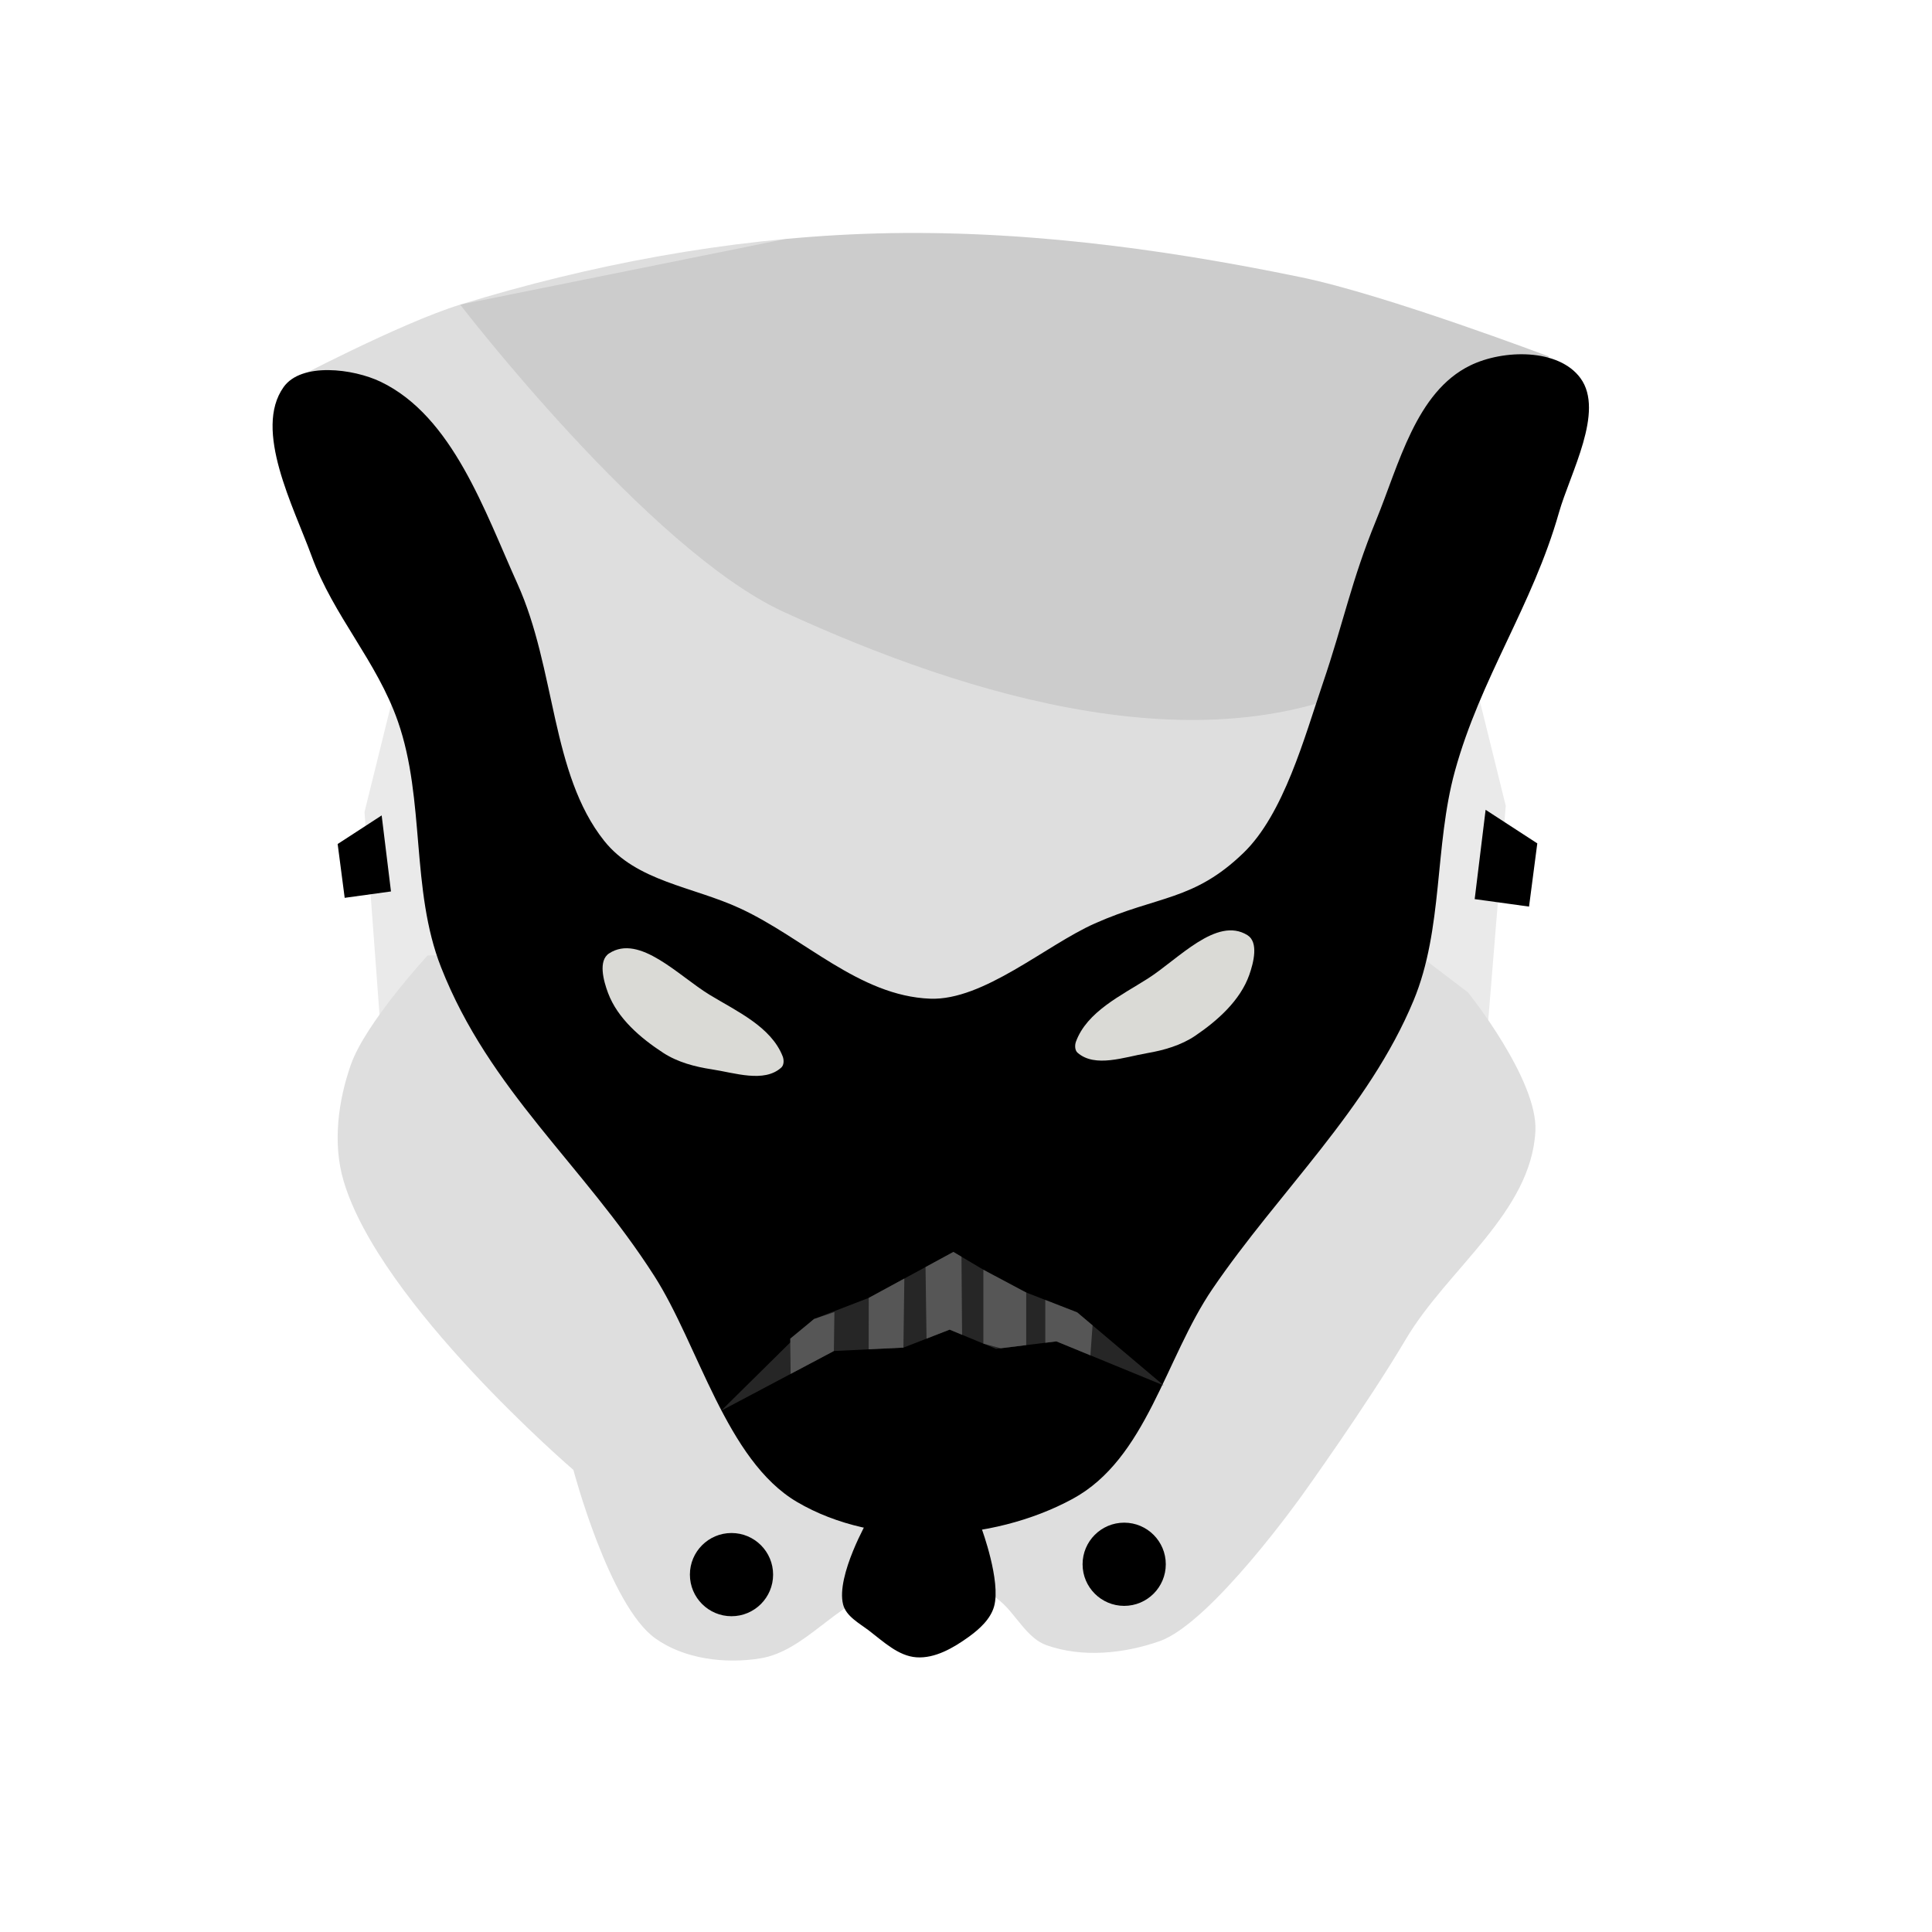
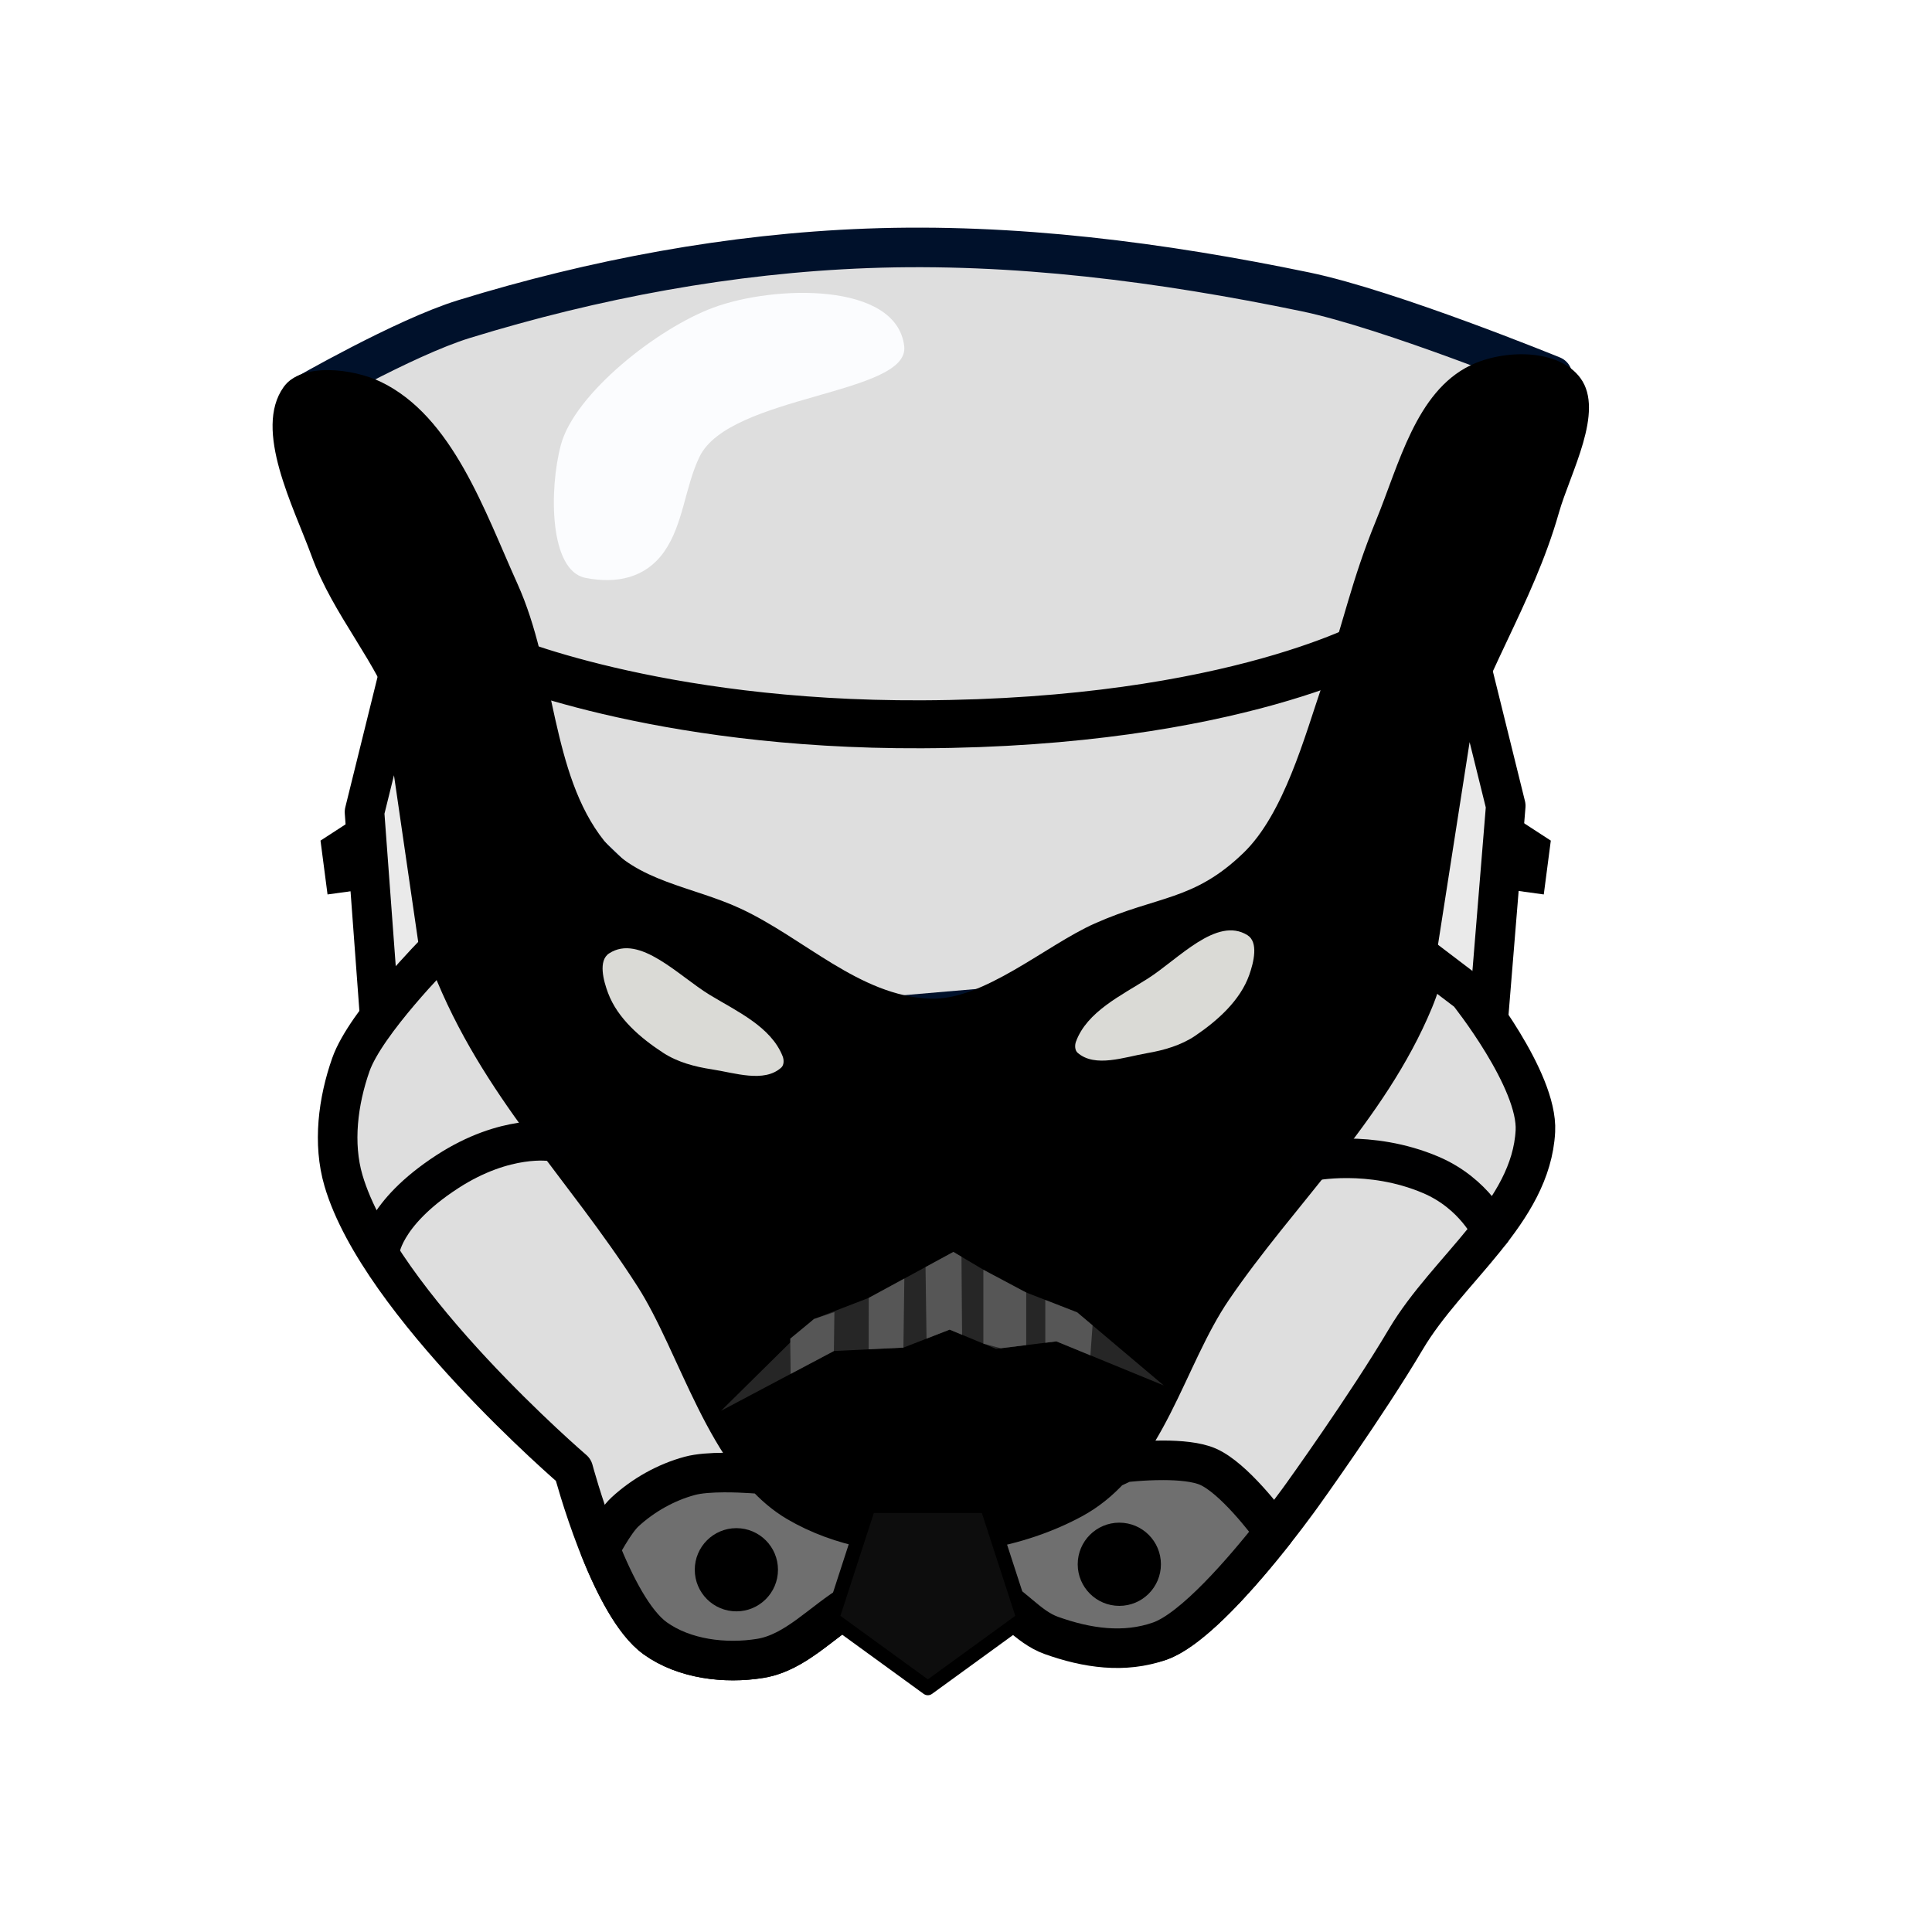
<svg xmlns="http://www.w3.org/2000/svg" width="210mm" height="210mm" viewBox="0 0 210 210" version="1.1" id="svg5" xml:space="preserve">
  <defs id="defs2" />
  <g id="layer1">
-     <path style="fill:#eaeaea;fill-opacity:1;stroke:none;stroke-width:3.072;stroke-linecap:round;stroke-linejoin:round;stroke-dasharray:12.287, 12.287" d="m 159.264,69.779 4.405,17.81 -1.96,23.995 -7.728,-7.959 z" id="path7297" />
-     <path style="fill:#000000;fill-opacity:1;stroke:none;stroke-width:3.072;stroke-linecap:round;stroke-linejoin:round;stroke-dasharray:12.287, 12.287" d="m 161.48,88.022 5.617,3.65 -0.897,6.871 -5.908,-0.813 z" id="path7299" />
-     <path style="fill:#dedede;fill-opacity:1;stroke:none;stroke-width:1.777;stroke-linecap:round;stroke-linejoin:round;stroke-dasharray:7.107, 7.107" d="m 31.331,41.542 c 0,0 12.159,-6.418 18.691,-8.429 14.171,-4.363 28.996,-7.135 43.813,-7.69 15.948,-0.597 32.015,1.489 47.642,4.726 9.207,1.907 26.866,8.596 26.866,8.596 L 147.425,93.996 109.209,109.371 83.187,111.6 45.933,75.909 Z" id="path6879" />
-     <path style="fill:#eaeaea;fill-opacity:1;stroke:none;stroke-width:2.616;stroke-linecap:round;stroke-linejoin:round;stroke-dasharray:10.465, 10.465" d="m 43.372,73.095 -3.752,15.168 1.669,22.552 6.582,-6.778 z" id="path6119" />
-     <path style="fill:#dedede;fill-opacity:1;stroke:none;stroke-width:1.777;stroke-linecap:round;stroke-linejoin:round;stroke-dasharray:7.107, 7.107" d="m 46.478,103.855 c 0,0 -6.736,7.306 -8.339,11.867 -1.396,3.971 -1.987,8.562 -0.803,12.601 3.924,13.384 24.989,31.45 24.989,31.45 0,0 3.898,14.723 8.895,18.305 3.148,2.257 7.59,2.799 11.414,2.181 4.896,-0.791 8.181,-6.041 12.99,-7.253 3.787,-0.955 8.071,-1.227 11.714,0.178 2.66,1.026 3.739,4.688 6.425,5.645 3.863,1.377 8.428,0.918 12.296,-0.447 5.614,-1.981 15.462,-15.843 15.462,-15.843 0,0 6.984,-9.703 11.298,-16.987 4.524,-7.638 13.609,-13.745 14.073,-22.61 0.291,-5.575 -7.319,-15.064 -7.319,-15.064 l -7.612,-5.789 z" id="path3741" />
-     <path id="path8695" style="fill:#000000;fill-opacity:1;stroke:none;stroke-width:0.64;stroke-linecap:round;stroke-linejoin:round;stroke-dasharray:2.56, 2.56;opacity:0.083" d="M 99.82 25.322 C 97.824 25.316 95.829 25.349 93.835 25.423 C 91.024 25.529 88.212 25.715 85.405 25.975 L 50.022 33.113 C 50.022 33.113 70.488 59.755 85.172 66.505 C 105.215 75.718 131.663 83.849 151.005 73.244 C 153.654 71.791 156.01 69.113 158.071 65.876 L 168.343 38.746 C 168.343 38.746 150.684 32.057 141.477 30.15 C 127.804 27.317 113.792 25.366 99.82 25.322 z " />
+     <path style="fill:#eaeaea;fill-opacity:1;stroke:#000000;stroke-width:4.3;stroke-linecap:round;stroke-linejoin:round;stroke-dasharray:none;stroke-opacity:1" d="m 43.372,73.095 -3.752,15.168 1.669,22.552 6.582,-6.778 z" id="path6119" />
+     <path style="fill:#eaeaea;fill-opacity:1;stroke:#000000;stroke-width:4.3;stroke-linecap:round;stroke-linejoin:round;stroke-dasharray:none;stroke-opacity:1" d="m 159.264,69.779 4.405,17.81 -1.96,23.995 -7.728,-7.959 z" id="path7297" />
+     <path id="path923" style="fill:#dedede;fill-opacity:1;stroke:#000000;stroke-width:4.3;stroke-linecap:round;stroke-linejoin:round;stroke-dasharray:none;stroke-dashoffset:0;stroke-opacity:1" d="m 48.532,103.309 -0.996,0.017 c 0,0 -7.794,7.835 -9.398,12.396 -1.396,3.971 -1.987,8.562 -0.803,12.601 3.924,13.384 24.989,31.45 24.989,31.45 0,0 3.899,14.723 8.895,18.305 3.148,2.257 7.59,2.799 11.414,2.181 4.896,-0.791 8.182,-6.04 12.99,-7.253 3.787,-0.955 8.071,-1.227 11.715,0.178 2.66,1.026 3.739,1.514 6.424,2.471 3.863,1.377 8.428,4.093 12.296,2.728 5.614,-1.981 15.462,-15.843 15.462,-15.843 0,0 6.984,-9.703 11.298,-16.988 4.524,-7.638 13.609,-13.745 14.073,-22.61 0.291,-5.575 -7.319,-15.065 -7.319,-15.065 l -4.542,-3.454 c -0.353,1.473 -0.796,2.92 -1.381,4.328 -4.883,11.761 -14.679,20.814 -21.851,31.337 -5.149,7.556 -7.169,18.469 -15.205,22.831 -8.779,4.764 -21.356,5.403 -29.964,0.335 -7.692,-4.529 -10.702,-17.06 -15.517,-24.576 -7.772,-12.13 -16.84,-20.66 -22.112,-34.067 -0.169,-0.431 -0.323,-0.865 -0.468,-1.302 z" />
+     <path style="fill:#dedede;fill-opacity:1;stroke:#00112b;stroke-width:4.3;stroke-linecap:round;stroke-linejoin:round;stroke-dasharray:none;stroke-dashoffset:0;stroke-opacity:1" d="m 32.798,43.114 c 0,0 11.101,-6.418 17.633,-8.429 14.171,-4.363 28.996,-7.135 43.813,-7.69 15.948,-0.597 32.015,1.489 47.642,4.726 9.207,1.907 26.866,9.125 26.866,9.125 L 147.834,93.981 109.618,109.356 83.596,111.584 46.342,75.894 Z" id="path6879" />
+     <path style="fill:none;fill-opacity:1;stroke:#000000;stroke-width:5.212;stroke-linecap:round;stroke-linejoin:round;stroke-dasharray:none;stroke-dashoffset:0;stroke-opacity:1" d="m 53.831,71.318 c 0,0 17.225,7.533 46.373,7.41 34.109,-0.143 49.672,-9.185 49.672,-9.185 v 0" id="path2327" />
    <path style="fill:#000000;fill-opacity:1;stroke:none;stroke-width:1.777;stroke-linecap:round;stroke-linejoin:round;stroke-dasharray:7.107, 7.107" d="m 30.828,42.072 c -3.318,4.646 1.084,12.999 3.041,18.362 2.39,6.548 7.087,11.408 9.383,17.99 2.987,8.563 1.371,18.277 4.69,26.717 5.272,13.407 15.399,21.408 23.17,33.538 4.816,7.516 7.825,20.048 15.517,24.576 8.608,5.068 21.185,4.429 29.964,-0.336 8.036,-4.361 10.056,-15.275 15.205,-22.831 7.172,-10.523 16.968,-19.576 21.851,-31.337 3.237,-7.795 2.254,-16.781 4.489,-24.92 2.783,-10.133 8.438,-17.992 11.309,-28.101 1.225,-4.312 4.989,-10.999 2.347,-14.62 -2.372,-3.252 -8.381,-3.15 -11.996,-1.381 -5.889,2.881 -7.73,10.741 -10.215,16.808 -2.727,6.657 -3.496,10.986 -5.816,17.795 -1.97,5.782 -4.218,14.143 -8.615,18.383 -5.43,5.236 -9.263,4.599 -16.156,7.664 -5.305,2.359 -12.101,8.402 -17.902,8.174 -7.706,-0.304 -13.665,-6.585 -20.664,-9.822 C 75.288,96.353 69.189,95.821 65.665,91.386 59.859,84.079 60.434,72.73 56.242,63.448 52.677,55.551 49.199,45.258 41.39,41.503 38.387,40.059 32.764,39.36 30.828,42.072 Z" id="path368" />
    <path style="fill:#dadad6;fill-opacity:1;stroke:none;stroke-width:1.777;stroke-linecap:round;stroke-linejoin:round;stroke-dasharray:7.107, 7.107" d="m 66.21,103.628 c 3.304,-2.15 7.563,2.463 10.932,4.509 2.955,1.794 6.669,3.465 7.931,6.683 0.15,0.381 0.153,0.944 -0.151,1.219 -1.867,1.693 -5.067,0.57 -7.558,0.192 -1.832,-0.278 -3.71,-0.776 -5.263,-1.785 -2.473,-1.606 -4.964,-3.738 -6.003,-6.498 -0.508,-1.348 -1.096,-3.535 0.112,-4.321 z" id="path1074" />
    <path style="fill:#dadad6;fill-opacity:1;stroke:none;stroke-width:1.777;stroke-linecap:round;stroke-linejoin:round;stroke-dasharray:7.107, 7.107" d="m 135.591,101.648 c -3.346,-2.083 -7.512,2.614 -10.84,4.727 -2.919,1.853 -6.598,3.597 -7.796,6.84 -0.142,0.384 -0.135,0.947 0.175,1.216 1.9,1.655 5.077,0.469 7.561,0.041 1.826,-0.315 3.693,-0.85 5.227,-1.89 2.44,-1.655 4.888,-3.836 5.872,-6.616 0.48,-1.358 1.025,-3.556 -0.198,-4.318 z" id="path2249" />
-     <circle style="fill:#000000;fill-opacity:1;stroke:none;stroke-width:1.777;stroke-linecap:round;stroke-linejoin:round;stroke-dasharray:7.107, 7.107" id="path6113" cx="79.511" cy="171.154" r="4.522" />
-     <circle style="fill:#000000;fill-opacity:1;stroke:none;stroke-width:1.777;stroke-linecap:round;stroke-linejoin:round;stroke-dasharray:7.107, 7.107" id="circle6115" cx="122.194" cy="170.029" r="4.522" />
-     <path style="fill:#000000;fill-opacity:1;stroke:none;stroke-width:1.777;stroke-linecap:round;stroke-linejoin:round;stroke-dasharray:7.107, 7.107" d="m 94.381,165.141 c 0,0 -3.525,6.131 -2.742,9.25 0.326,1.299 1.761,2.044 2.826,2.857 1.564,1.193 3.181,2.755 5.143,2.894 2.024,0.143 4.026,-1.025 5.673,-2.211 1.175,-0.846 2.394,-1.943 2.777,-3.339 0.748,-2.728 -1.338,-8.382 -1.338,-8.382 z" id="path6117" />
-     <path style="fill:#000000;fill-opacity:1;stroke:none;stroke-width:2.616;stroke-linecap:round;stroke-linejoin:round;stroke-dasharray:10.465, 10.465" d="m 41.485,88.632 -4.783,3.108 0.764,5.851 5.032,-0.693 z" id="path6769" />
+     <path id="path1878" style="fill:#6f6f6f;fill-opacity:1;stroke:#000000;stroke-width:4.3;stroke-linecap:round;stroke-linejoin:round;stroke-dasharray:none;stroke-dashoffset:0;stroke-opacity:1" d="M 78.672 160.061 C 77.334 160.068 75.961 160.156 74.99 160.417 C 72.395 161.116 69.918 162.511 67.941 164.331 C 66.745 165.431 65.232 168.37 65.222 168.389 C 66.792 172.292 68.883 176.403 71.22 178.078 C 74.368 180.335 78.81 180.877 82.634 180.259 C 86.493 179.635 89.354 176.247 92.748 174.244 L 95.334 166.633 L 94.423 166.161 C 91.635 165.597 88.983 164.64 86.63 163.255 C 85.306 162.475 84.124 161.454 83.044 160.267 L 83.032 160.261 C 83.032 160.261 80.901 160.049 78.672 160.061 z " />
+     <circle style="fill:#000000;fill-opacity:1;stroke:none;stroke-width:1.777;stroke-linecap:round;stroke-linejoin:round;stroke-dasharray:7.107, 7.107" id="path6113" cx="80.041" cy="170.625" r="4.522" />
+     <path id="path1750" style="fill:#6f6f6f;fill-opacity:1;stroke:#000000;stroke-width:4.3;stroke-linecap:round;stroke-linejoin:round;stroke-dasharray:none;stroke-dashoffset:0;stroke-opacity:1" d="m 126.448,158.73 c -2.249,-0.006 -4.253,0.238 -4.253,0.238 l -1.501,0.702 c -1.182,1.284 -2.524,2.394 -4.1,3.249 -2.957,1.605 -6.346,2.739 -9.868,3.348 l 0.613,6.917 c 2.66,1.026 4.268,3.63 6.953,4.587 3.863,1.377 7.899,1.976 11.767,0.611 3.664,-1.293 9.088,-7.601 12.445,-11.859 -0.85,-1.159 -4.415,-5.863 -7.192,-7.094 -1.217,-0.539 -3.114,-0.695 -4.864,-0.7 z" />
+     <circle style="fill:#000000;fill-opacity:1;stroke:none;stroke-width:1.777;stroke-linecap:round;stroke-linejoin:round;stroke-dasharray:7.107, 7.107" id="circle6115" cx="121.665" cy="170.029" r="4.522" />
+     <path style="fill:#000000;fill-opacity:1;stroke:none;stroke-width:1.777;stroke-linecap:round;stroke-linejoin:round;stroke-dasharray:7.107, 7.107" d="m 94.381,165.141 c 0,0 -2.467,6.131 -1.684,9.25 0.326,1.299 0.703,2.044 1.768,2.857 1.564,1.193 3.181,2.755 5.143,2.894 2.024,0.143 4.026,-1.025 5.673,-2.211 1.175,-0.846 2.394,-1.943 2.777,-3.339 0.748,-2.728 -1.338,-8.382 -1.338,-8.382 z" id="path6117" />
+     <path style="fill:#000000;fill-opacity:1;stroke:none;stroke-width:2.616;stroke-linecap:round;stroke-linejoin:round;stroke-dasharray:10.465, 10.465" d="m 39.621,88.263 -4.783,3.108 0.764,5.851 5.032,-0.693 z" id="path6769" />
    <path style="fill:#262626;fill-opacity:1;stroke:none;stroke-width:1.777;stroke-linecap:round;stroke-linejoin:round;stroke-dasharray:7.107, 7.107" d="m 126.492,150.591 -11.668,-4.789 -6.559,0.81 -5.045,-2.086 -5.022,1.955 -7.558,0.368 -12.263,6.497 10.099,-9.976 5.953,-2.295 9.199,-4.996 6.523,3.867 6.935,2.703 z" id="path7357" />
    <path style="opacity:1;fill:#565656;fill-opacity:1;stroke:none;stroke-width:0.64;stroke-linecap:round;stroke-linejoin:round;stroke-dasharray:2.56, 2.56" d="m 113.618,141.298 v 4.654 l 1.206,-0.149 3.698,1.518 0.236,-3.259 c 0,0 -1.672,-1.412 -1.672,-1.412 z" id="path8700" />
    <path style="opacity:1;fill:#565656;fill-opacity:1;stroke:none;stroke-width:0.64;stroke-linecap:round;stroke-linejoin:round;stroke-dasharray:2.56, 2.56" d="m 106.889,138.013 v 8.031 l 1.887,0.506 2.768,-0.342 v -5.718 z" id="path9650" />
    <path style="opacity:1;fill:#565656;fill-opacity:1;stroke:none;stroke-width:0.64;stroke-linecap:round;stroke-linejoin:round;stroke-dasharray:2.56, 2.56" d="m 104.574,145.086 -1.354,-0.56 -2.511,0.978 -0.107,-7.781 3.026,-1.644 0.88,0.522 z" id="path9656" />
    <path style="opacity:1;fill:#565656;fill-opacity:1;stroke:none;stroke-width:0.64;stroke-linecap:round;stroke-linejoin:round;stroke-dasharray:2.56, 2.56" d="m 98.198,146.481 -3.779,0.184 0.01,-5.59 3.869,-2.102 z" id="path9658" />
    <path style="opacity:1;fill:#565656;fill-opacity:1;stroke:none;stroke-width:0.64;stroke-linecap:round;stroke-linejoin:round;stroke-dasharray:2.56, 2.56" d="m 90.64,146.849 -4.701,2.491 -0.045,-3.837 2.583,-2.132 2.219,-0.75 z" id="path9660" />
+     <path style="fill:#0d0d0d;fill-opacity:1;stroke:#000000;stroke-width:1.5;stroke-linecap:round;stroke-linejoin:round;stroke-dasharray:none;stroke-dashoffset:0;stroke-opacity:1" id="path2211" d="m -3.372,166.833 -10.107,-7.343 3.86,-11.881 12.493,0 3.86,11.881 z" transform="matrix(1.030119,0,0,1.030119,104.3268,11.63531)" />
+     <path style="fill:none;fill-opacity:1;stroke:#000001;stroke-width:4.3;stroke-linecap:round;stroke-linejoin:round;stroke-dasharray:none;stroke-dashoffset:0;stroke-opacity:1" d="m 59.954,124.073 c 0,0 -4.972,-0.845 -11.333,3.286 -7.14,4.637 -7.36,8.72 -7.36,8.72" id="path2267" />
+     <path style="fill:none;fill-opacity:1;stroke:#000001;stroke-width:4.3;stroke-linecap:round;stroke-linejoin:round;stroke-dasharray:none;stroke-dashoffset:0;stroke-opacity:1" d="m 142.521,126.227 c 0,0 6.343,-1.359 13.009,1.482 4.761,2.029 6.589,6.058 6.589,6.058" id="path2269" />
+     <path style="fill:#000000;fill-opacity:1;stroke:none;stroke-width:2.616;stroke-linecap:round;stroke-linejoin:round;stroke-dasharray:10.465, 10.465" d="m 163.783,88.263 4.783,3.108 -0.764,5.851 -5.032,-0.693 z" id="path2271" />
+     <path style="opacity:1;fill:#fbfcfe;fill-opacity:1;stroke:none;stroke-width:4.766;stroke-linecap:round;stroke-linejoin:round;stroke-dasharray:none;stroke-dashoffset:0;stroke-opacity:1" d="m 77.533,33.438 c -6.143,2.28 -15.084,9.383 -16.566,14.913 -1.306,4.872 -1.256,13.682 2.66,14.459 3.404,0.675 6.542,0.013 8.547,-2.819 2.11,-2.981 2.269,-7.05 3.859,-10.338 3.265,-6.754 22.874,-6.74 22.252,-12.021 -0.826,-7.008 -14.135,-6.649 -20.751,-4.194 z" id="path2499" />
  </g>
</svg>
